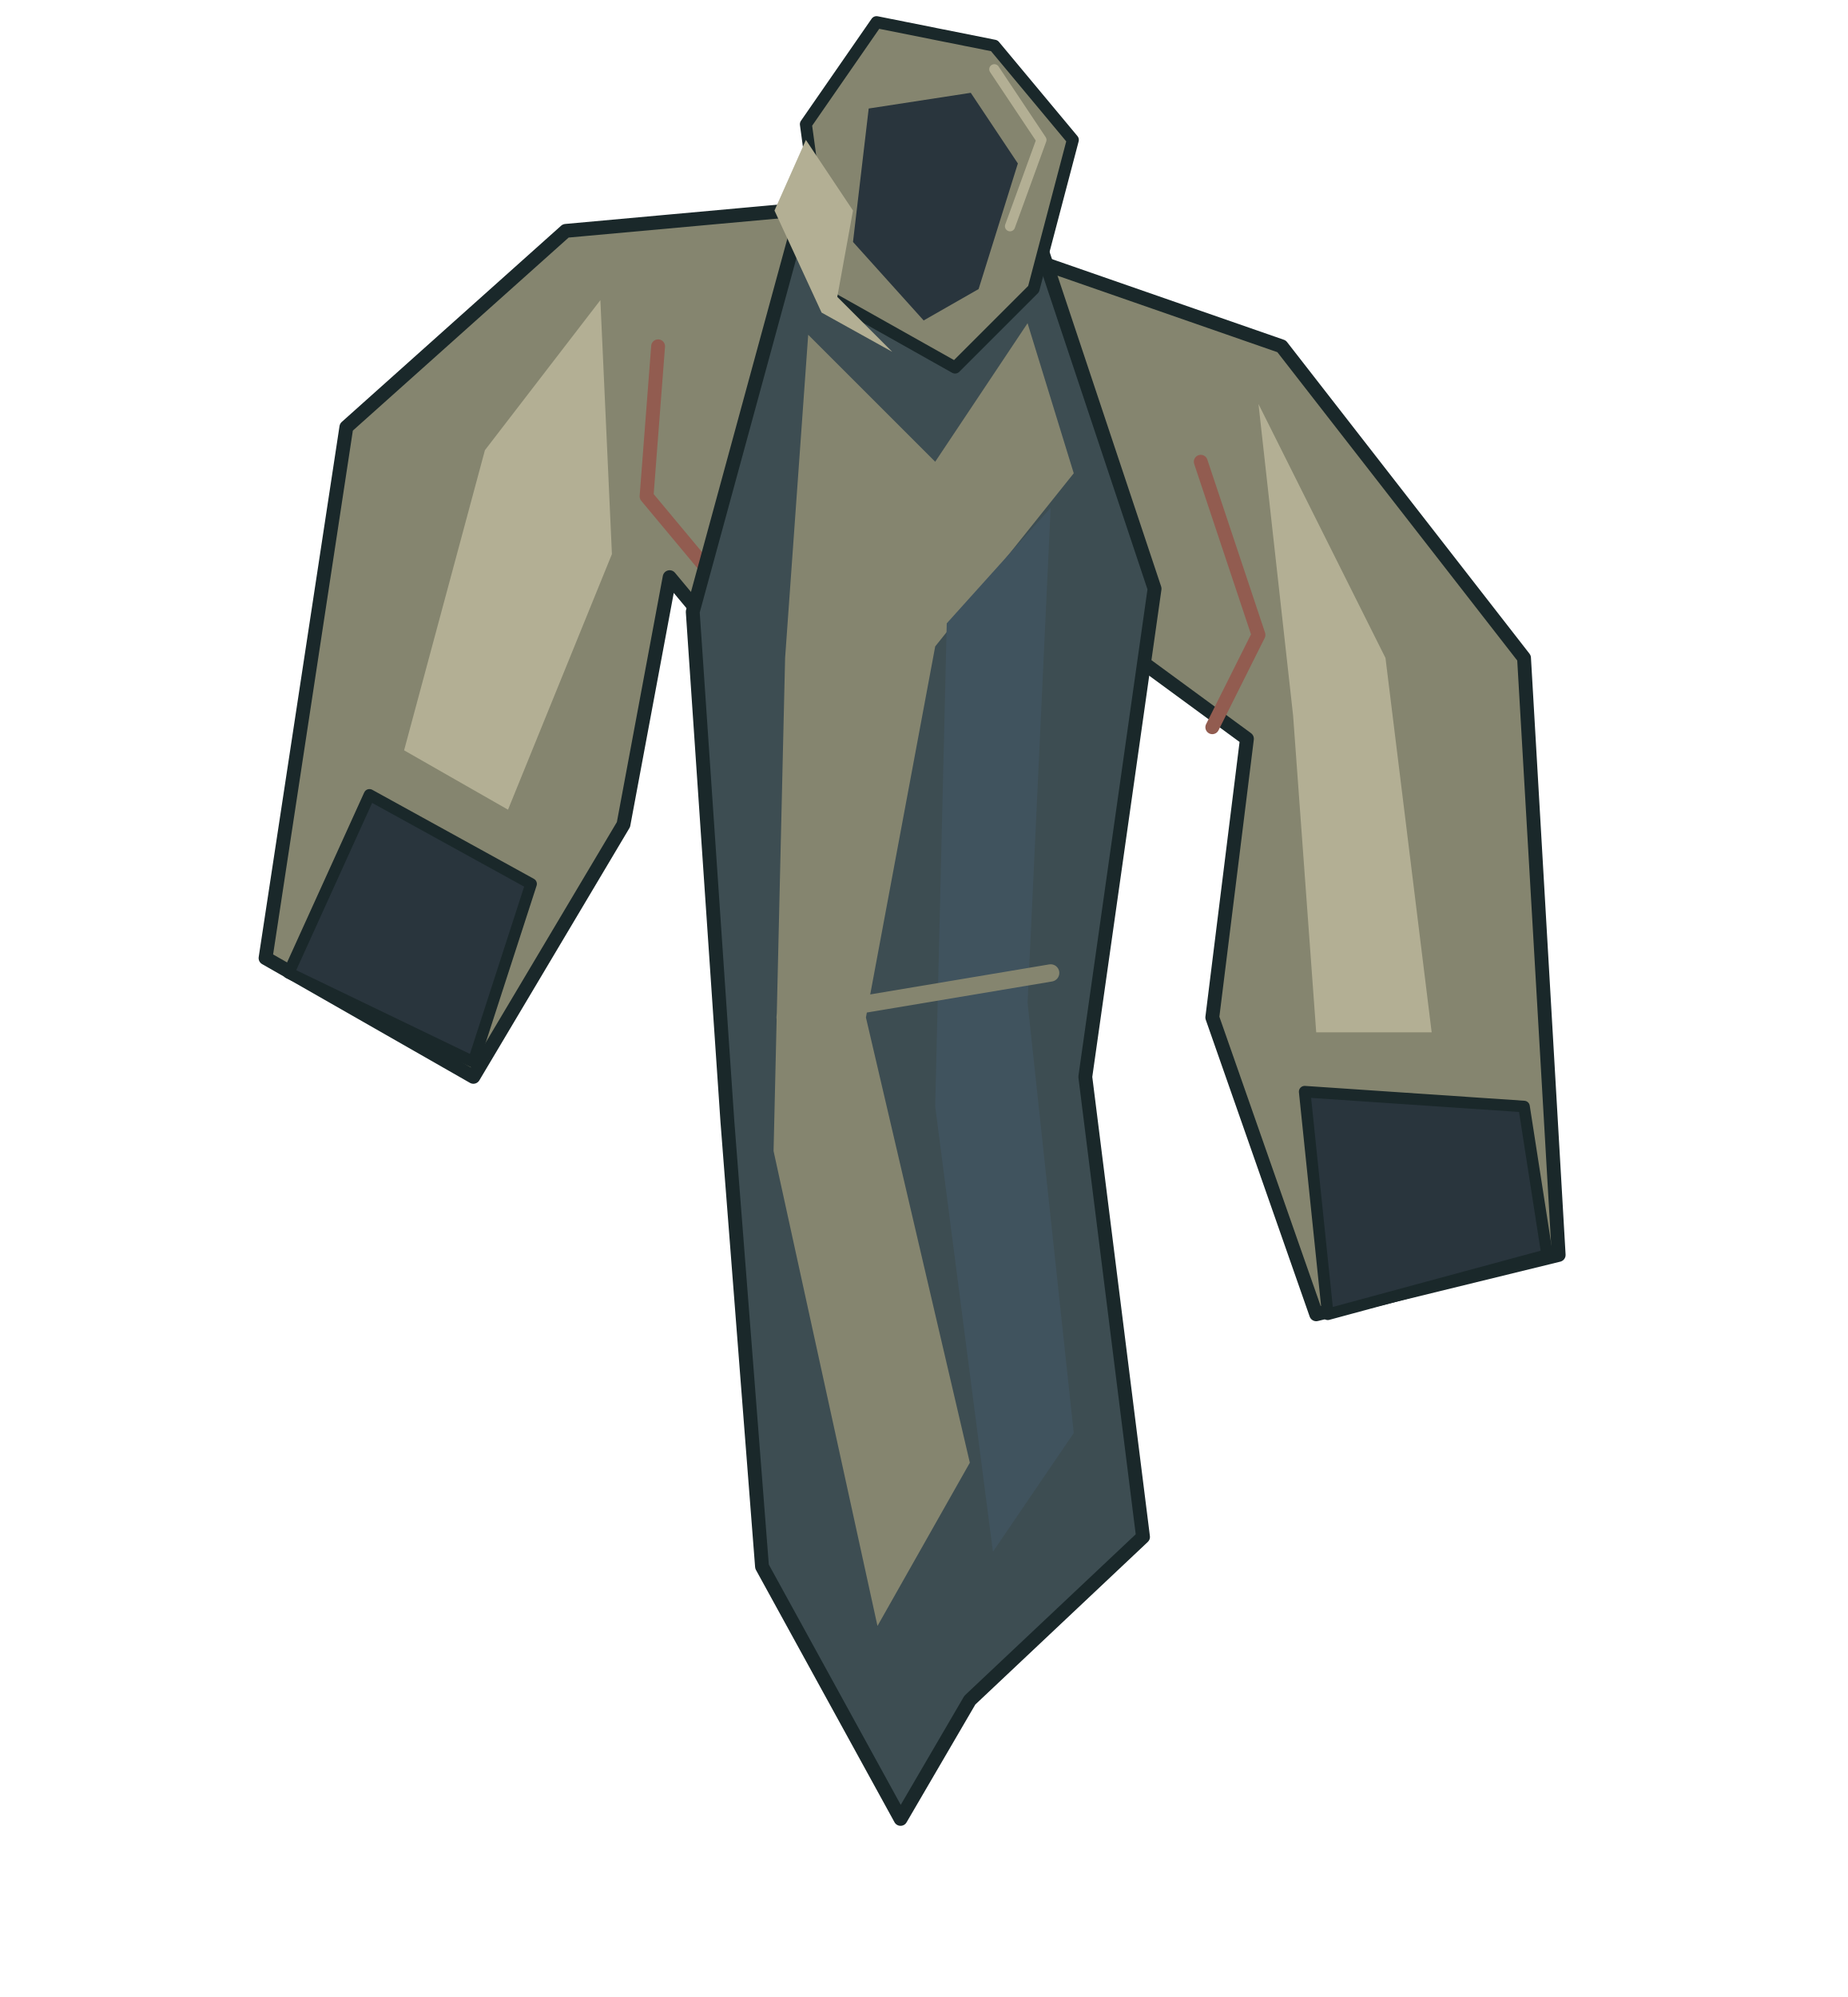
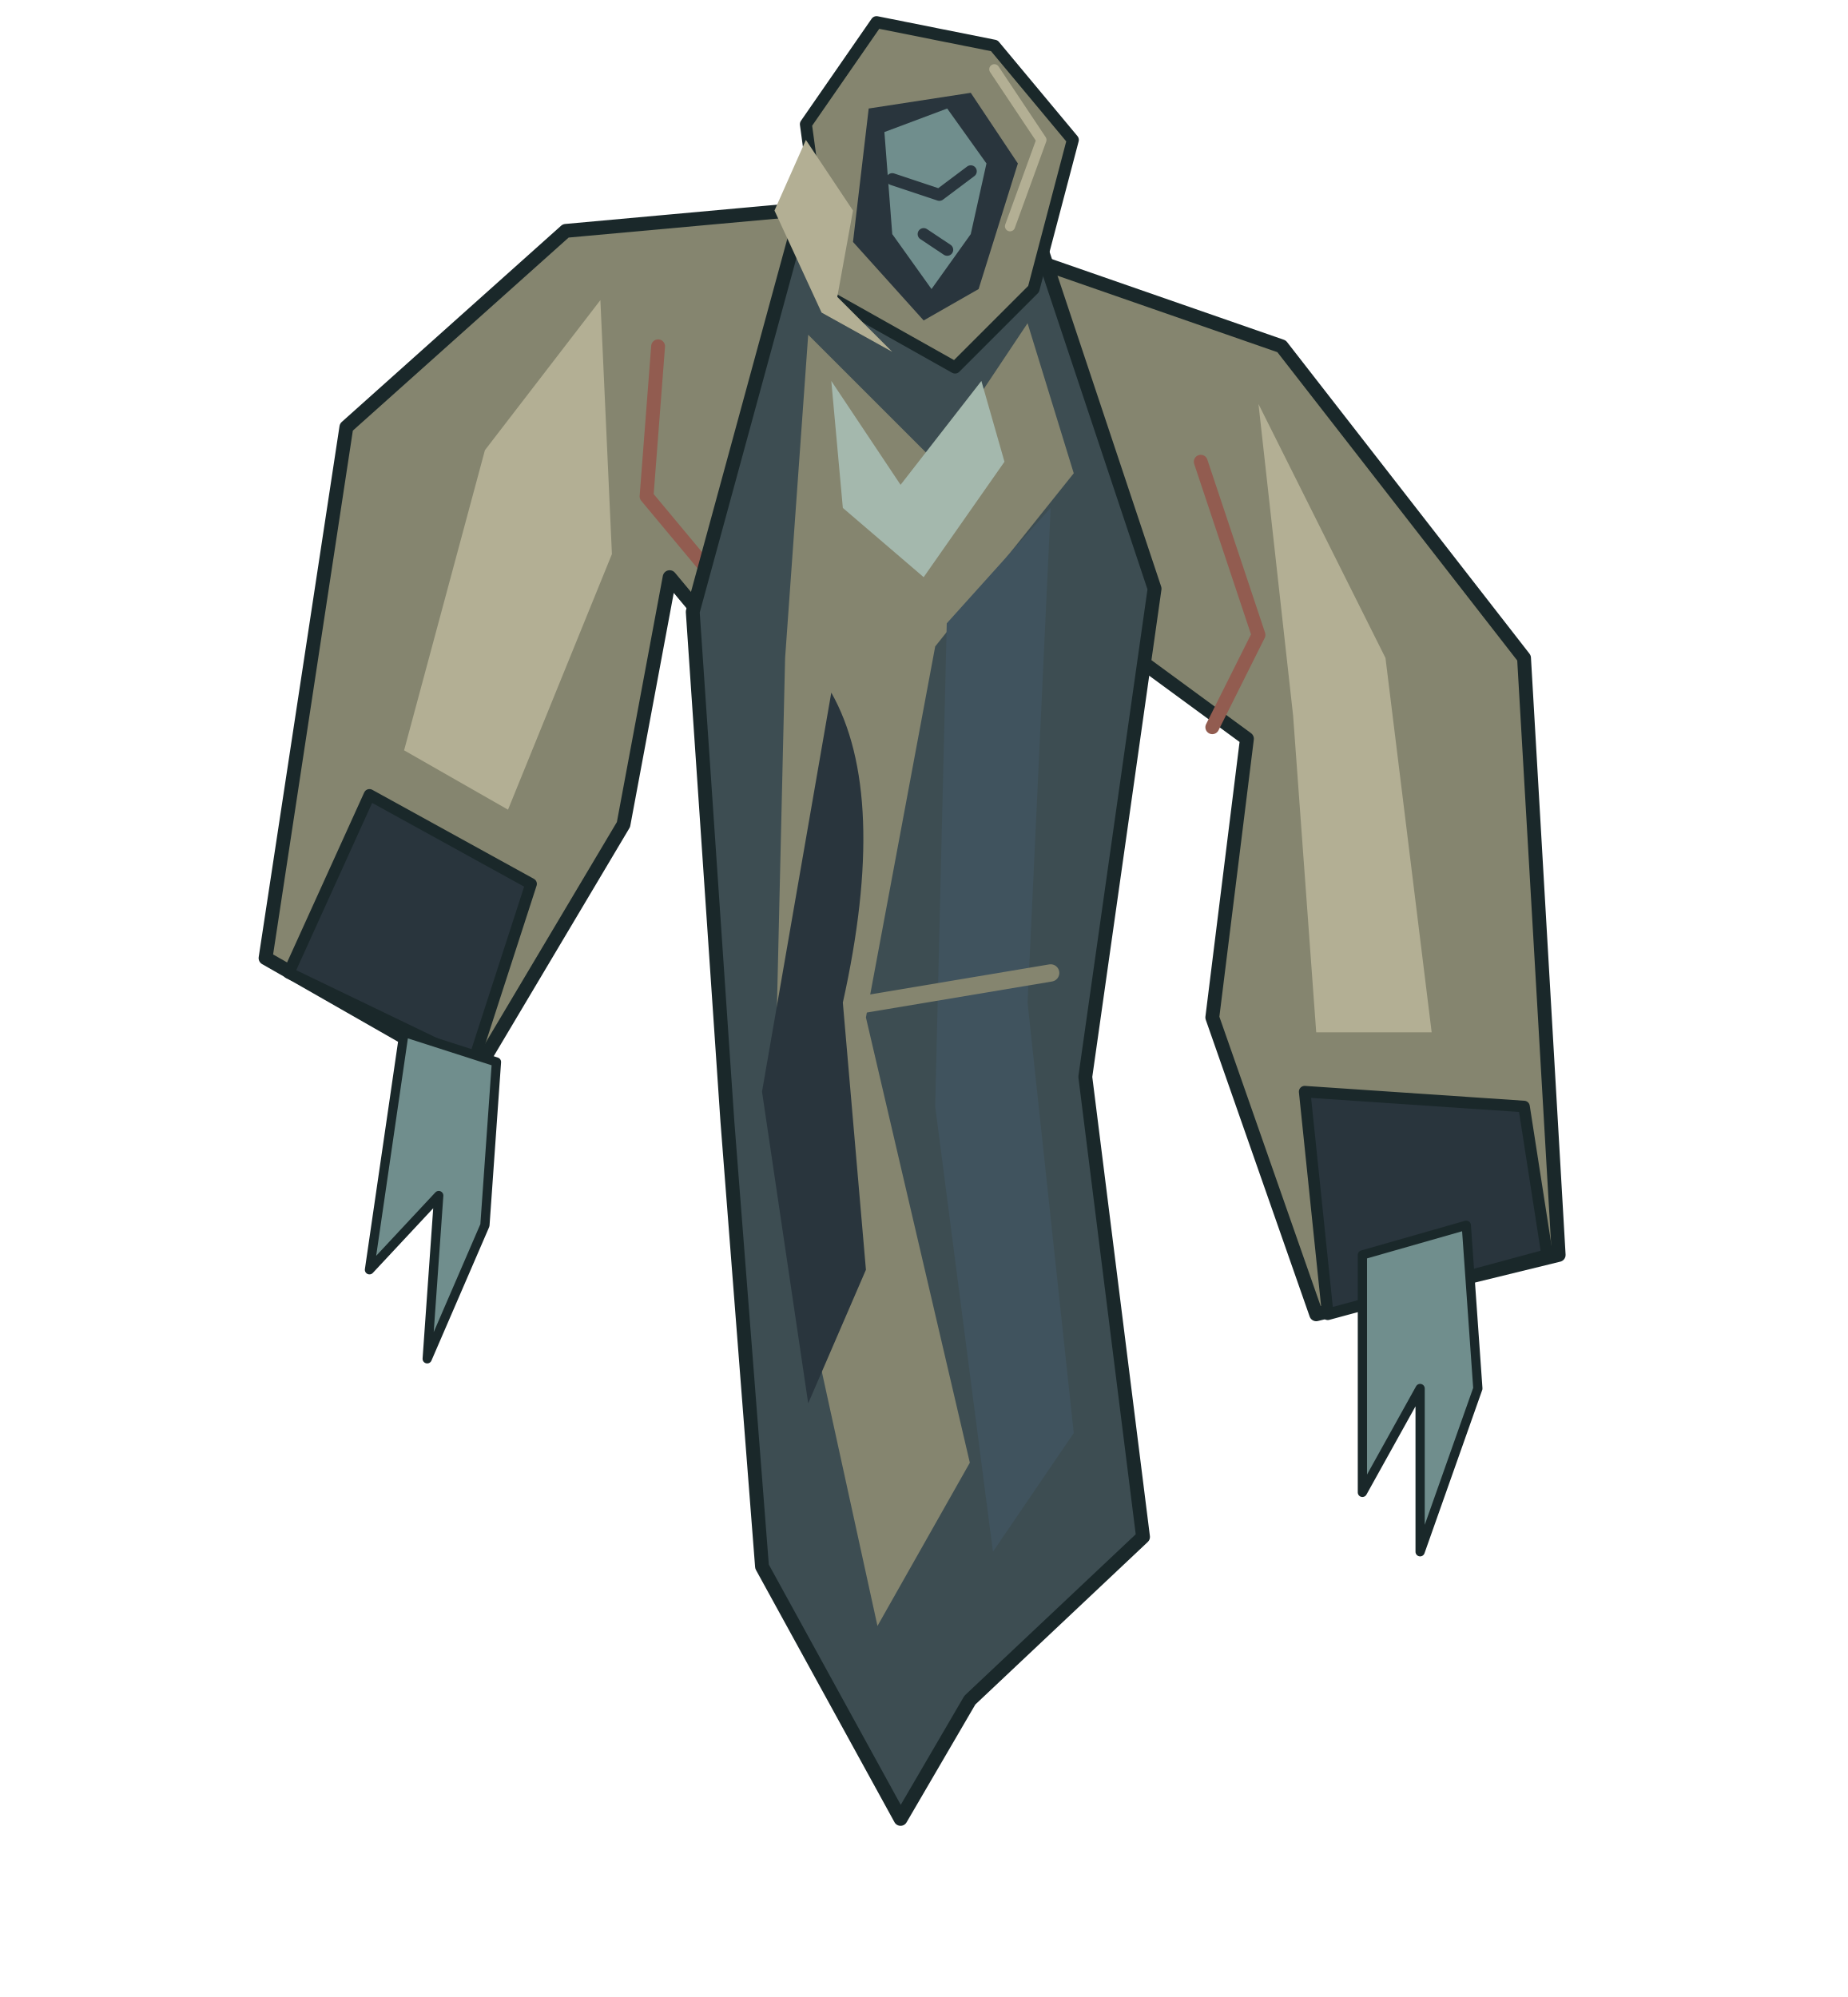
<svg xmlns="http://www.w3.org/2000/svg" viewBox="-80 -155 160 173">
  <g id="root" stroke-linecap="round" stroke-linejoin="round" />
  <g id="left-paper" stroke-linecap="round" stroke-linejoin="round">
    <path d="M-9 -137 L-31 -135 -50 -118 -57 -72 -39 -61.714 -26 -83.571 -22 -105 -12 -93Z" fill="#85856F" stroke="#1A282A" stroke-width="1.2" />
    <path d="M-48 -86.143 L-34 -78.429 -39 -63 -55 -70.714Z" fill="#29353D" stroke="#1A282A" stroke-width="1" />
    <path d="M-28 -129 L-38 -116 -45 -90 -36 -84.857 -27 -107Z" fill="#B3AF94" stroke="none" stroke-width="0.6" />
    <path d="M-23 -125 L-24 -112 -19 -106" fill="none" stroke="#925C50" stroke-width="1.2" />
+     <path d="M-45 -65.571 L-37 -63 -38 -48.857 -43 -37.286 -42 -51.429 -48 -45Z" fill="#708E8D" stroke="#1A282A" stroke-width="0.8" />
  </g>
  <g id="right-paper" stroke-linecap="round" stroke-linejoin="round">
    <path d="M8 -133 L31 -125 52 -98 55 -46.286 34 -41.143 25 -66.857 28 -91 13 -102Z" fill="#85856F" stroke="#1A282A" stroke-width="1.2" />
    <path d="M33 -60.429 L52 -59.143 54 -46.286 35 -41.143Z" fill="#29353D" stroke="#1A282A" stroke-width="1" />
    <path d="M29 -120 L40 -98 44 -65.571 34 -65.571 32 -93Z" fill="#B3AF94" stroke="none" stroke-width="0.6" />
    <path d="M24 -115 L29 -100 25 -92" fill="none" stroke="#925C50" stroke-width="1.2" />
+     <path d="M38 -46.286 L47 -48.857 48 -34.714 43 -20.571 43 -34.714 38 -25.714Z" fill="#708E8D" stroke="#1A282A" stroke-width="0.8" />
  </g>
  <g id="body" stroke-linecap="round" stroke-linejoin="round">
    <path d="M-11 -135 L10 -134 20 -104 14 -61.714 19 -21.857 4 -7.714 -2 2.571 -14 -19.286 -17 -57.857 -20 -102Z" fill="#3d4d52" stroke="#1A282A" stroke-width="1.2" />
    <path d="M-10 -126 L1 -115 9 -127 13 -114 1 -99 -5 -66.857 4 -28.286 -4 -14.143 -13 -55.286 -12 -98Z" fill="#85856F" stroke="none" stroke-width="0.6" />
    <path d="M2 -101 L11 -111 9 -68.143 13 -30.857 6 -20.571 1 -59.143Z" fill="#40535E" stroke="none" stroke-width="0.6" />
    <path d="M-12 -66.857 L11 -70.714" fill="none" stroke="#85856F" stroke-width="1.5" />
+     <path d="M-8 -122 L-2 -113 5 -122 7 -115 0 -105 -7 -111Z" fill="#A4B8AD" stroke="none" stroke-width="0.8" />
+     <path d="M-8 -95 Q-3 -86.143 -7 -68.143 L-5 -45 -10 -33.429 -14 -60.429Z" fill="#29353D" stroke="none" stroke-width="0.8" />
  </g>
  <g id="head" stroke-linecap="round" stroke-linejoin="round">
    <path d="M-10.2 -144.24 L-4.08 -153.08 6.12 -151.04 12.92 -142.88 9.52 -129.96 2.72 -123.16 -8.16 -129.28Z" fill="#85856F" stroke="#1A282A" stroke-width="1.04" />
    <path d="M-4.76 -145.6 L4.08 -146.96 8.16 -140.84 4.76 -129.96 0 -127.24 -6.12 -134.04Z" fill="#29353D" stroke="none" stroke-width="0.48" />
    <path d="M-10.2 -142.88 L-6.12 -136.76 -7.48 -129.28 -2.72 -124.52 -8.84 -127.92 -12.92 -136.76Z" fill="#B3AF94" stroke="none" stroke-width="0.48" />
    <path d="M6.12 -149 L10.2 -142.88 7.48 -135.4" fill="none" stroke="#B3AF94" stroke-width="0.88" />
+     <path d="M-3.4 -143.56 L2.04 -145.6 5.44 -140.84 4.08 -134.72 0.68 -129.96 -2.72 -134.72Z" fill="#708E8D" stroke="none" stroke-width="0.64" />
+     <path d="M-2.72 -139.48 L1.36 -138.12 4.08 -140.16 M0 -134.72 L2.04 -133.36" fill="none" stroke="#29353D" stroke-width="1.04" />
  </g>
</svg>
